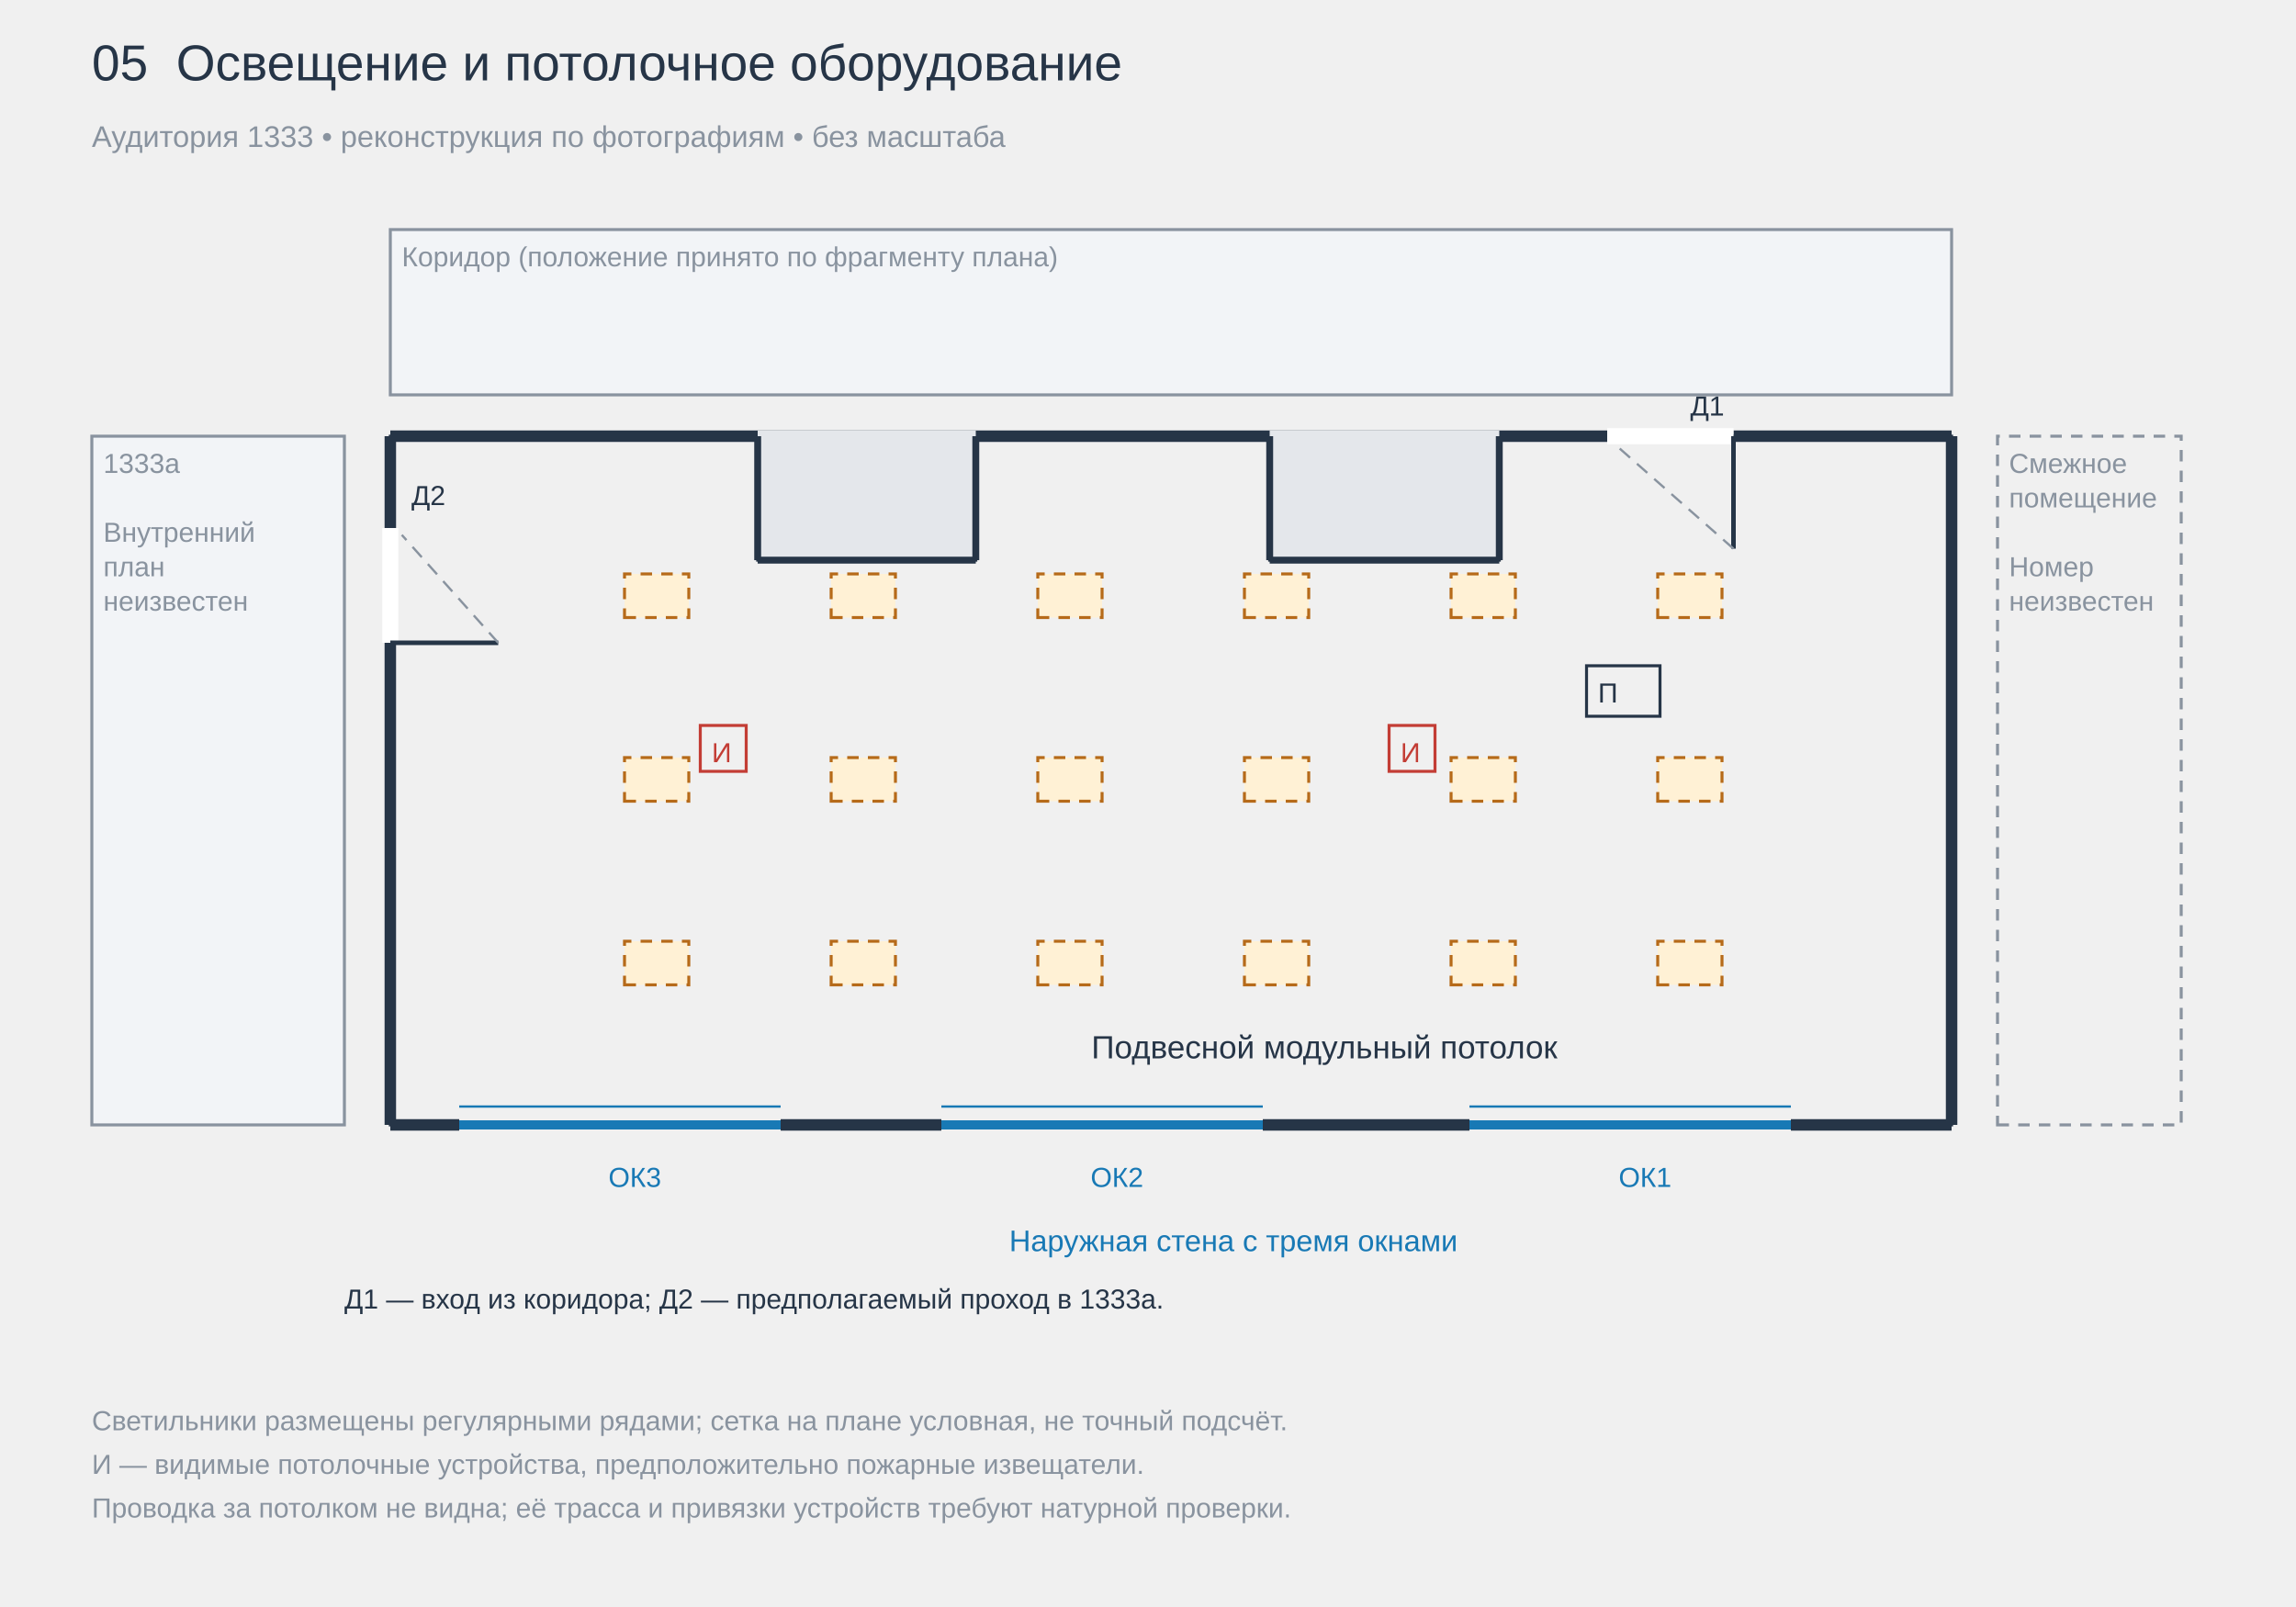
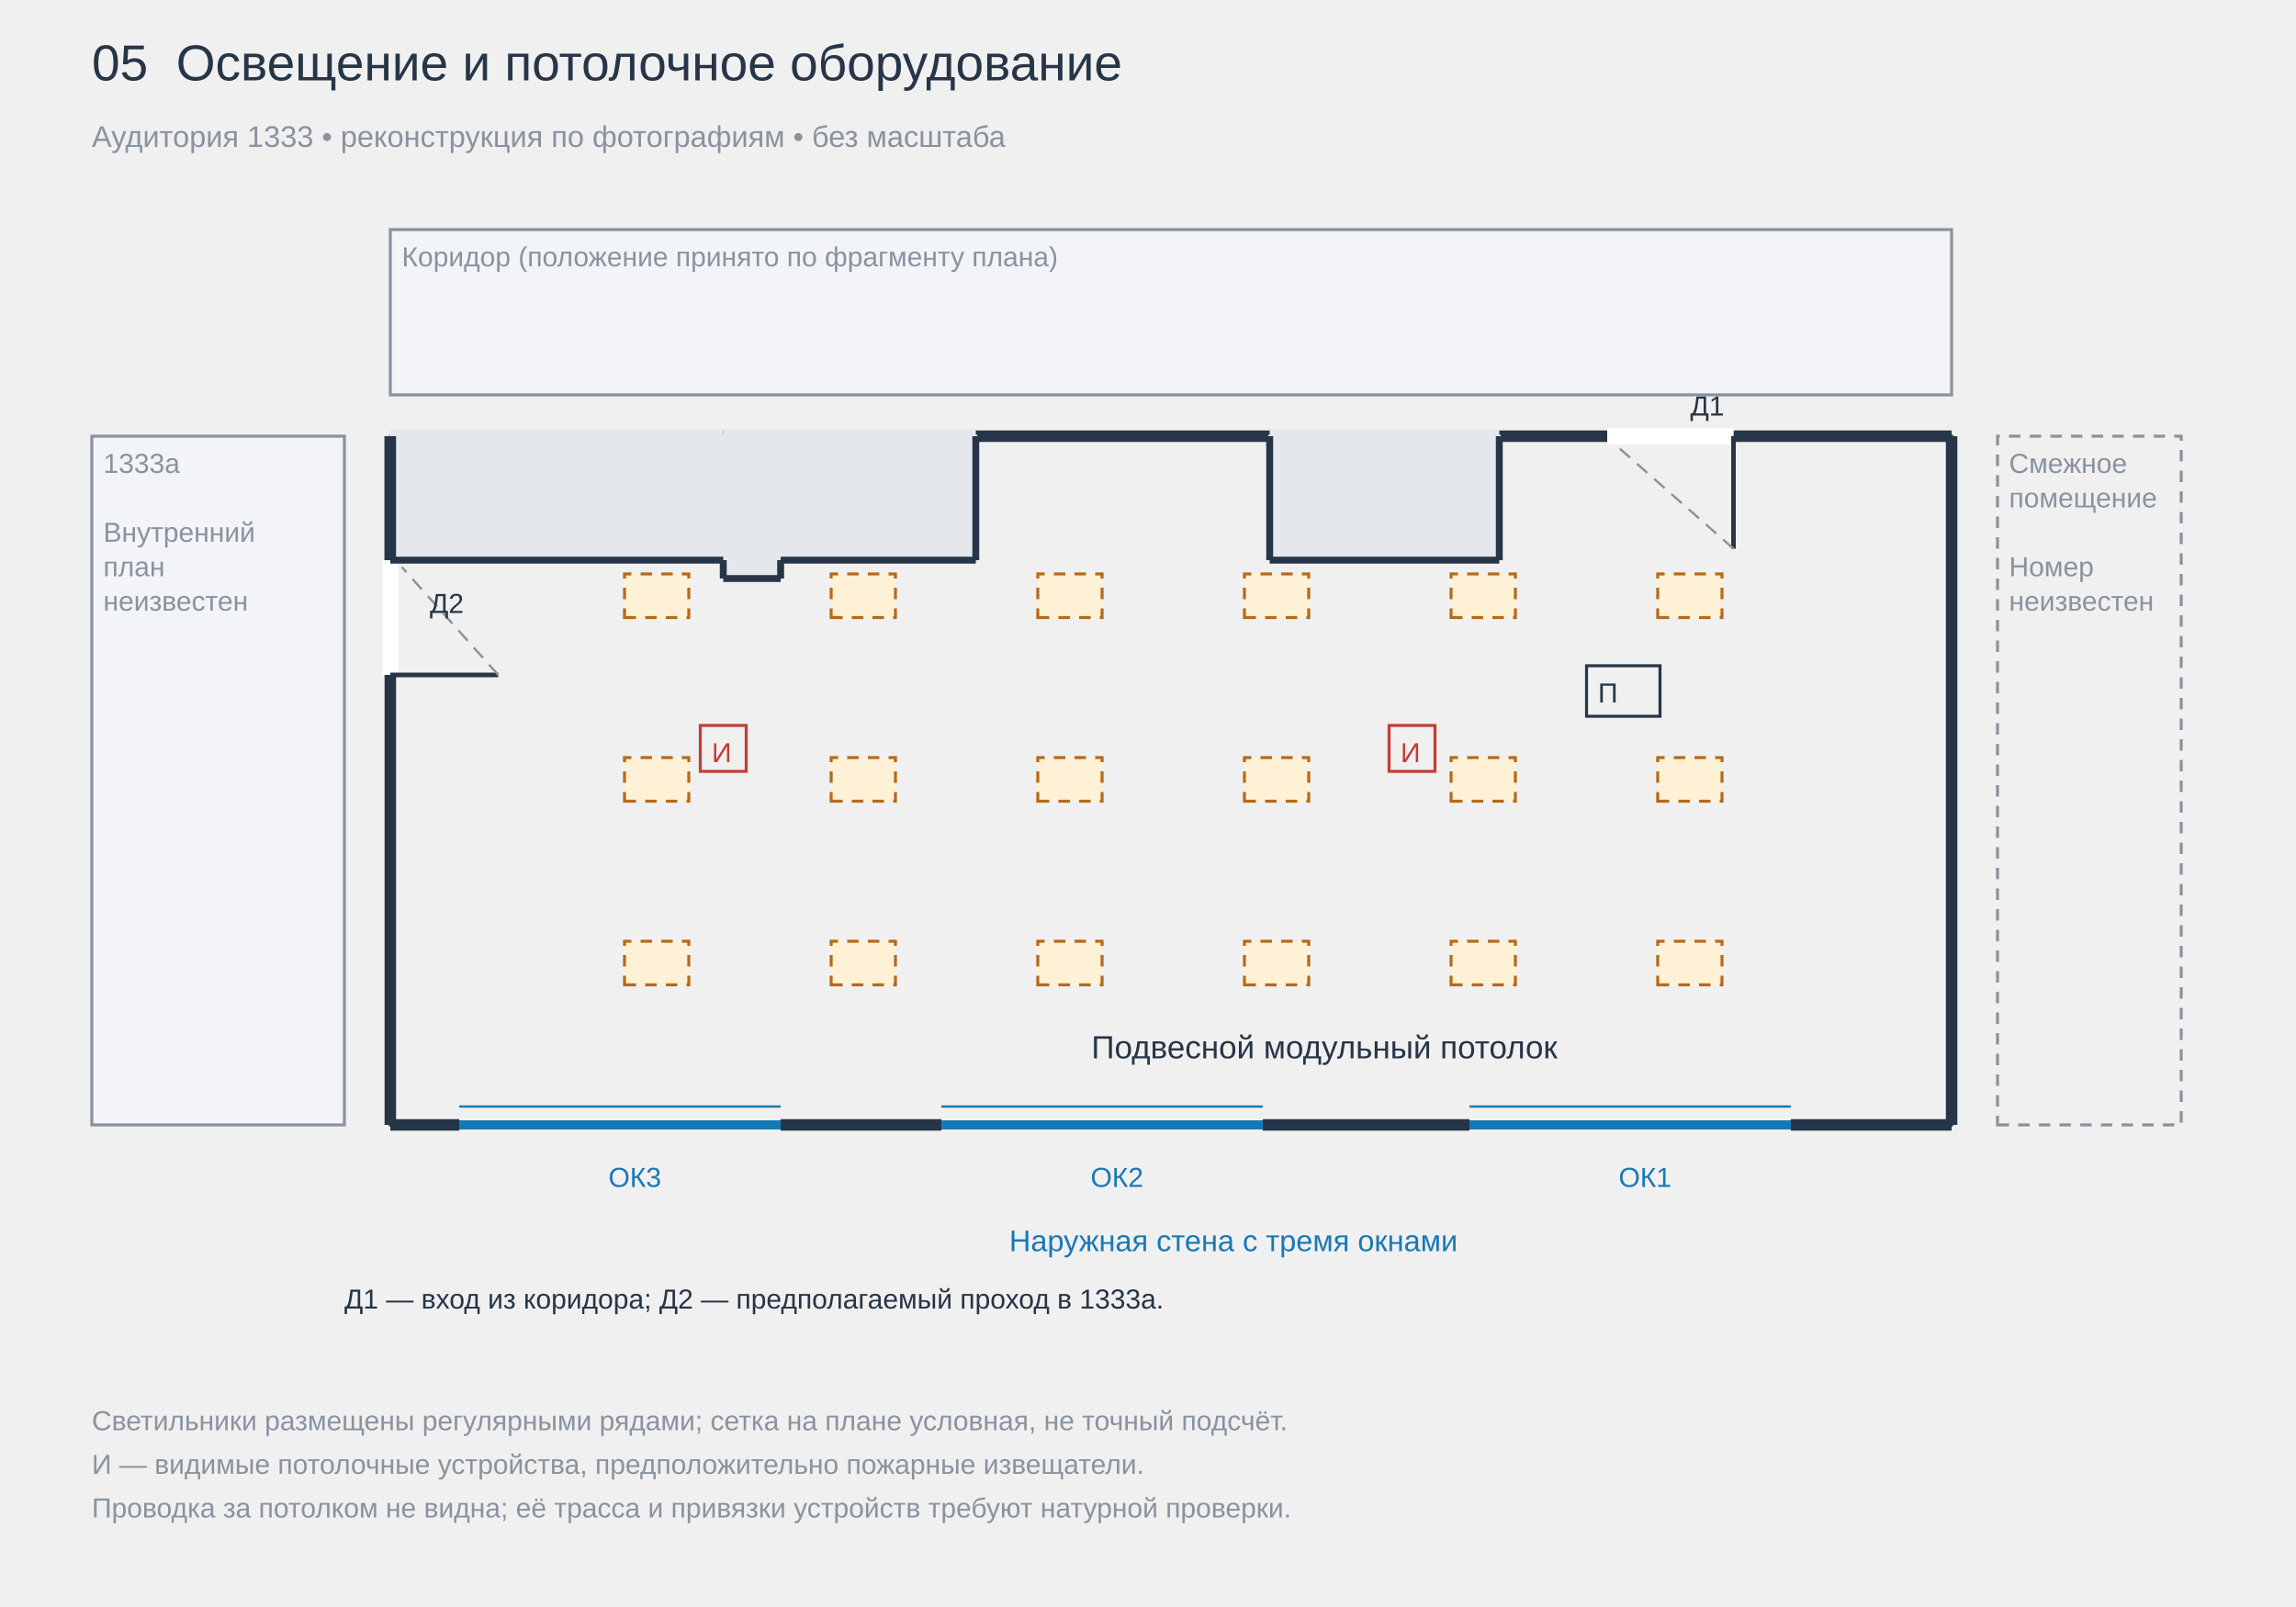
<svg xmlns="http://www.w3.org/2000/svg" version="1.1" width="1000" height="700" viewBox="0 0 1000 700">
  <text fill="#263547" xml:space="preserve" transform="matrix(1 0 -0 1 0 700)" font-size="22" font-family="Arial">
    <tspan y="-665" x="40 52.232 64.464 70.558 76.652 93.746 104.746 116.428 128.66 146.744 158.976 171.12 183.396 195.628 201.722 213.998 220.092 231.994 244.226 254.302 266.534 279.36 291.592 303.032 315.176 327.408 339.64 345.734 357.966 370.55 382.782 395.014 406.014 418.84 431.072 442.754 454.986 467.13 479.406">05  Освещение и потолочное оборудование</tspan>
  </text>
  <text fill="#89939f" xml:space="preserve" transform="matrix(1 0 -0 1 0 700)" font-size="13" font-family="Arial">
    <tspan y="-636" x="40 48.658 55.158 62.737 69.991 75.945 83.173 90.401 97.655 104.688 108.289 115.517 119.846 127.074 134.302 141.53 145.131 149.681 153.282 160.51 167.738 173.419 180.647 187.823 194.323 200.277 207.505 214.005 219.686 227.122 234.376 241.409 245.01 252.043 259.271 262.872 273.558 280.786 286.74 293.968 298.7 305.928 313.156 323.842 331.096 338.129 347.06 350.661 355.211 358.812 366.248 373.476 379.43 383.031 391.962 399.19 405.69 416.116 422.07 429.298 436.734">Аудитория 1­333 • реконструкция по фотографиям • без масштаба</tspan>
  </text>
  <path transform="matrix(1,0,0,-1,0,700)" d="M170 528H850V600H170Z" fill="#f2f4f7" />
  <path transform="matrix(1,0,0,-1,0,700)" stroke-width="1.3" stroke-linecap="butt" stroke-miterlimit="10" stroke-linejoin="miter" fill="none" stroke="#89939f" d="M170 528H850V600H170Z" />
  <text fill="#89939f" xml:space="preserve" transform="matrix(1 0 -0 1 0 700)" font-size="12" font-family="Arial">
    <tspan y="-584" x="175 181.984 188.656 195.328 202.024 209.02 215.692 222.364 225.688 229.684 236.176 242.848 249.844 256.516 264.532 271.204 277.828 284.524 291.196 294.52 301.012 307.684 314.38 321.004 327.496 332.992 339.664 342.988 349.48 356.152 359.476 369.34 376.012 382.684 387.052 395.296 401.968 408.592 414.088 420.088 423.412 429.904 436.9 443.572 450.196 456.868">Коридор (положение принято по фрагменту плана)</tspan>
  </text>
  <path transform="matrix(1,0,0,-1,0,700)" d="M40 210H150V510H40Z" fill="#f2f4f7" />
  <path transform="matrix(1,0,0,-1,0,700)" stroke-width="1.3" stroke-linecap="butt" stroke-miterlimit="10" stroke-linejoin="miter" fill="none" stroke="#89939f" d="M40 210H150V510H40Z" />
  <text fill="#89939f" xml:space="preserve" transform="matrix(1 0 -0 1 0 700)" font-size="12" font-family="Arial">
    <tspan y="-494" x="45 51.672 55.668 62.34 69.012 75.684">1­333а</tspan>
  </text>
  <text fill="#89939f" xml:space="preserve" transform="matrix(1 0 -0 1 0 700)" font-size="12" font-family="Arial">
    <tspan y="-464" x="45 52.992 59.616 65.616 71.112 77.784 84.456 91.08 97.704 104.4">Внутренний</tspan>
  </text>
  <text fill="#89939f" xml:space="preserve" transform="matrix(1 0 -0 1 0 700)" font-size="12" font-family="Arial">
    <tspan y="-449" x="45 51.492 58.488 65.16">план</tspan>
  </text>
  <text fill="#89939f" xml:space="preserve" transform="matrix(1 0 -0 1 0 700)" font-size="12" font-family="Arial">
    <tspan y="-434" x="45 51.624 58.296 64.992 70.488 76.86 83.532 89.532 95.028 101.7">неизвестен</tspan>
  </text>
  <path transform="matrix(1,0,0,-1,0,700)" stroke-width="1.3" stroke-linecap="butt" stroke-dasharray="5,4" stroke-miterlimit="10" stroke-linejoin="miter" fill="none" stroke="#89939f" d="M870 210H950V510H870Z" />
  <text fill="#89939f" xml:space="preserve" transform="matrix(1 0 -0 1 0 700)" font-size="12" font-family="Arial">
    <tspan y="-494" x="875 883.664 891.908 898.58 906.596 913.22 919.892">Смежное</tspan>
  </text>
  <text fill="#89939f" xml:space="preserve" transform="matrix(1 0 -0 1 0 700)" font-size="12" font-family="Arial">
    <tspan y="-479" x="875 881.492 888.164 896.408 903.08 912.944 919.616 926.24 932.936">помещение</tspan>
  </text>
  <text fill="#89939f" xml:space="preserve" transform="matrix(1 0 -0 1 0 700)" font-size="12" font-family="Arial">
    <tspan y="-449" x="875 883.664 890.336 898.58 905.252">Номер</tspan>
  </text>
  <text fill="#89939f" xml:space="preserve" transform="matrix(1 0 -0 1 0 700)" font-size="12" font-family="Arial">
    <tspan y="-434" x="875 881.624 888.296 894.992 900.488 906.86 913.532 919.532 925.028 931.7">неизвестен</tspan>
  </text>
  <path transform="matrix(1,0,0,-1,0,700)" stroke-width="1.3" stroke-linecap="butt" stroke-miterlimit="10" stroke-linejoin="miter" fill="none" stroke="#263547" d="M170 210H850V510H170Z" />
  <path transform="matrix(1,0,0,-1,0,700)" stroke-width="5" stroke-linecap="butt" stroke-miterlimit="10" stroke-linejoin="miter" fill="none" stroke="#263547" d="M850 510H755" />
  <path transform="matrix(1,0,0,-1,0,700)" stroke-width="5" stroke-linecap="butt" stroke-miterlimit="10" stroke-linejoin="miter" fill="none" stroke="#263547" d="M700 510H170" />
  <path transform="matrix(1,0,0,-1,0,700)" stroke-width="5" stroke-linecap="butt" stroke-miterlimit="10" stroke-linejoin="miter" fill="none" stroke="#263547" d="M850 510V210" />
-   <path transform="matrix(1,0,0,-1,0,700)" stroke-width="5" stroke-linecap="butt" stroke-miterlimit="10" stroke-linejoin="miter" fill="none" stroke="#263547" d="M170 510V470" />
-   <path transform="matrix(1,0,0,-1,0,700)" stroke-width="5" stroke-linecap="butt" stroke-miterlimit="10" stroke-linejoin="miter" fill="none" stroke="#263547" d="M170 420V210" />
+   <path transform="matrix(1,0,0,-1,0,700)" stroke-width="5" stroke-linecap="butt" stroke-miterlimit="10" stroke-linejoin="miter" fill="none" stroke="#263547" d="M170 510V456" />
+   <path transform="matrix(1,0,0,-1,0,700)" stroke-width="5" stroke-linecap="butt" stroke-miterlimit="10" stroke-linejoin="miter" fill="none" stroke="#263547" d="M170 406V210" />
  <path transform="matrix(1,0,0,-1,0,700)" stroke-width="5" stroke-linecap="butt" stroke-miterlimit="10" stroke-linejoin="miter" fill="none" stroke="#263547" d="M850 210H780" />
  <path transform="matrix(1,0,0,-1,0,700)" stroke-width="5" stroke-linecap="butt" stroke-miterlimit="10" stroke-linejoin="miter" fill="none" stroke="#263547" d="M640 210H550" />
  <path transform="matrix(1,0,0,-1,0,700)" stroke-width="5" stroke-linecap="butt" stroke-miterlimit="10" stroke-linejoin="miter" fill="none" stroke="#263547" d="M410 210H340" />
  <path transform="matrix(1,0,0,-1,0,700)" stroke-width="5" stroke-linecap="butt" stroke-miterlimit="10" stroke-linejoin="miter" fill="none" stroke="#263547" d="M200 210H170" />
  <path transform="matrix(1,0,0,-1,0,700)" stroke-width="7" stroke-linecap="butt" stroke-miterlimit="10" stroke-linejoin="miter" fill="none" stroke="#ffffff" d="M755 510H700" />
-   <path transform="matrix(1,0,0,-1,0,700)" stroke-width="7" stroke-linecap="butt" stroke-miterlimit="10" stroke-linejoin="miter" fill="none" stroke="#ffffff" d="M170 470V420" />
+   <path transform="matrix(1,0,0,-1,0,700)" stroke-width="7" stroke-linecap="butt" stroke-miterlimit="10" stroke-linejoin="miter" fill="none" stroke="#ffffff" d="M170 456V406" />
  <path transform="matrix(1,0,0,-1,0,700)" stroke-width="2" stroke-linecap="butt" stroke-miterlimit="10" stroke-linejoin="miter" fill="none" stroke="#263547" d="M755 510V461" />
  <path transform="matrix(1,0,0,-1,0,700)" stroke-width="1" stroke-linecap="butt" stroke-dasharray="6,4" stroke-miterlimit="10" stroke-linejoin="miter" fill="none" stroke="#89939f" d="M755 461 705 505" />
  <text fill="#263547" xml:space="preserve" transform="matrix(1 0 -0 1 0 700)" font-size="12" font-family="Arial">
    <tspan y="-519" x="736.199 744.323">Д1</tspan>
  </text>
-   <path transform="matrix(1,0,0,-1,0,700)" stroke-width="2" stroke-linecap="butt" stroke-miterlimit="10" stroke-linejoin="miter" fill="none" stroke="#263547" d="M170 420H217" />
-   <path transform="matrix(1,0,0,-1,0,700)" stroke-width="1" stroke-linecap="butt" stroke-dasharray="6,4" stroke-miterlimit="10" stroke-linejoin="miter" fill="none" stroke="#89939f" d="M217 420 175 467" />
-   <text fill="#263547" xml:space="preserve" transform="matrix(1 0 -0 1 0 700)" font-size="12" font-family="Arial">
-     <tspan y="-480" x="179.199 187.323">Д2</tspan>
-   </text>
+   <path transform="matrix(1,0,0,-1,0,700)" stroke-width="2" stroke-linecap="butt" stroke-miterlimit="10" stroke-linejoin="miter" fill="none" stroke="#263547" d="M170 406H217" />
+   <path transform="matrix(1,0,0,-1,0,700)" stroke-width="1" stroke-linecap="butt" stroke-dasharray="6,4" stroke-miterlimit="10" stroke-linejoin="miter" fill="none" stroke="#89939f" d="M217 406 175 453" />
  <path transform="matrix(1,0,0,-1,0,700)" stroke-width="4" stroke-linecap="butt" stroke-miterlimit="10" stroke-linejoin="miter" fill="none" stroke="#1879b5" d="M780 210H640" />
  <path transform="matrix(1,0,0,-1,0,700)" stroke-width="1" stroke-linecap="butt" stroke-miterlimit="10" stroke-linejoin="miter" fill="none" stroke="#1879b5" d="M780 218H640" />
  <text fill="#1879b5" xml:space="preserve" transform="matrix(1 0 -0 1 0 700)" font-size="12" font-family="Arial">
    <tspan y="-183" x="705.002 714.326 721.31">ОК1</tspan>
  </text>
  <path transform="matrix(1,0,0,-1,0,700)" stroke-width="4" stroke-linecap="butt" stroke-miterlimit="10" stroke-linejoin="miter" fill="none" stroke="#1879b5" d="M550 210H410" />
  <path transform="matrix(1,0,0,-1,0,700)" stroke-width="1" stroke-linecap="butt" stroke-miterlimit="10" stroke-linejoin="miter" fill="none" stroke="#1879b5" d="M550 218H410" />
  <text fill="#1879b5" xml:space="preserve" transform="matrix(1 0 -0 1 0 700)" font-size="12" font-family="Arial">
    <tspan y="-183" x="475.002 484.326 491.31">ОК2</tspan>
  </text>
  <path transform="matrix(1,0,0,-1,0,700)" stroke-width="4" stroke-linecap="butt" stroke-miterlimit="10" stroke-linejoin="miter" fill="none" stroke="#1879b5" d="M340 210H200" />
  <path transform="matrix(1,0,0,-1,0,700)" stroke-width="1" stroke-linecap="butt" stroke-miterlimit="10" stroke-linejoin="miter" fill="none" stroke="#1879b5" d="M340 218H200" />
  <text fill="#1879b5" xml:space="preserve" transform="matrix(1 0 -0 1 0 700)" font-size="12" font-family="Arial">
    <tspan y="-183" x="265.002 274.326 281.31">ОК3</tspan>
  </text>
  <text fill="#1879b5" xml:space="preserve" transform="matrix(1 0 -0 1 0 700)" font-size="13" font-family="Arial">
    <tspan y="-155" x="439.549 448.935 456.163 463.391 469.891 478.575 485.751 492.979 500.012 503.613 510.113 516.067 523.295 530.471 537.699 541.3 547.8 551.401 557.355 564.583 571.811 580.742 587.775 591.376 598.605 604.285 611.462 618.69 627.621">Наружная стена с тремя окнами</tspan>
  </text>
  <path transform="matrix(1,0,0,-1,0,700)" d="M553 456H653V510H553Z" fill="#e4e7eb" />
-   <path transform="matrix(1,0,0,-1,0,700)" stroke-width="1.3" stroke-linecap="butt" stroke-miterlimit="10" stroke-linejoin="miter" fill="none" stroke="#263547" d="M553 456H653V510H553Z" />
-   <path transform="matrix(1,0,0,-1,0,700)" stroke-width="5" stroke-linecap="butt" stroke-miterlimit="10" stroke-linejoin="miter" fill="none" stroke="#e4e7eb" d="M653 510H553" />
+   <path transform="matrix(1,0,0,-1,0,700)" stroke-width="1.3" stroke-linecap="butt" stroke-miterlimit="10" stroke-linejoin="miter" fill="none" stroke="#e4e7eb" d="M553 456H653V510H553Z" />
+   <path transform="matrix(1,0,0,-1,0,700)" stroke-width="6" stroke-linecap="butt" stroke-miterlimit="10" stroke-linejoin="miter" fill="none" stroke="#e4e7eb" d="M653 510H553" />
+   <path transform="matrix(1,0,0,-1,0,700)" d="M340 456H425V510H340Z" fill="#e4e7eb" />
+   <path transform="matrix(1,0,0,-1,0,700)" stroke-width="1.3" stroke-linecap="butt" stroke-miterlimit="10" stroke-linejoin="miter" fill="none" stroke="#e4e7eb" d="M340 456H425V510H340Z" />
+   <path transform="matrix(1,0,0,-1,0,700)" stroke-width="6" stroke-linecap="butt" stroke-miterlimit="10" stroke-linejoin="miter" fill="none" stroke="#e4e7eb" d="M425 510H340" />
+   <path transform="matrix(1,0,0,-1,0,700)" d="M315 448H340V510H315Z" fill="#e4e7eb" />
+   <path transform="matrix(1,0,0,-1,0,700)" stroke-width="1.3" stroke-linecap="butt" stroke-miterlimit="10" stroke-linejoin="miter" fill="none" stroke="#e4e7eb" d="M315 448H340V510H315Z" />
+   <path transform="matrix(1,0,0,-1,0,700)" stroke-width="6" stroke-linecap="butt" stroke-miterlimit="10" stroke-linejoin="miter" fill="none" stroke="#e4e7eb" d="M340 510H315" />
+   <path transform="matrix(1,0,0,-1,0,700)" d="M170 456H315V510H170Z" fill="#e4e7eb" />
+   <path transform="matrix(1,0,0,-1,0,700)" stroke-width="1.3" stroke-linecap="butt" stroke-miterlimit="10" stroke-linejoin="miter" fill="none" stroke="#e4e7eb" d="M170 456H315V510H170Z" />
+   <path transform="matrix(1,0,0,-1,0,700)" stroke-width="6" stroke-linecap="butt" stroke-miterlimit="10" stroke-linejoin="miter" fill="none" stroke="#e4e7eb" d="M315 510H170" />
  <path transform="matrix(1,0,0,-1,0,700)" stroke-width="3" stroke-linecap="butt" stroke-miterlimit="10" stroke-linejoin="miter" fill="none" stroke="#263547" d="M653 510V456" />
  <path transform="matrix(1,0,0,-1,0,700)" stroke-width="3" stroke-linecap="butt" stroke-miterlimit="10" stroke-linejoin="miter" fill="none" stroke="#263547" d="M653 456H553" />
  <path transform="matrix(1,0,0,-1,0,700)" stroke-width="3" stroke-linecap="butt" stroke-miterlimit="10" stroke-linejoin="miter" fill="none" stroke="#263547" d="M553 456V510" />
-   <path transform="matrix(1,0,0,-1,0,700)" d="M330 456H425V510H330Z" fill="#e4e7eb" />
-   <path transform="matrix(1,0,0,-1,0,700)" stroke-width="1.3" stroke-linecap="butt" stroke-miterlimit="10" stroke-linejoin="miter" fill="none" stroke="#263547" d="M330 456H425V510H330Z" />
-   <path transform="matrix(1,0,0,-1,0,700)" stroke-width="5" stroke-linecap="butt" stroke-miterlimit="10" stroke-linejoin="miter" fill="none" stroke="#e4e7eb" d="M425 510H330" />
  <path transform="matrix(1,0,0,-1,0,700)" stroke-width="3" stroke-linecap="butt" stroke-miterlimit="10" stroke-linejoin="miter" fill="none" stroke="#263547" d="M425 510V456" />
-   <path transform="matrix(1,0,0,-1,0,700)" stroke-width="3" stroke-linecap="butt" stroke-miterlimit="10" stroke-linejoin="miter" fill="none" stroke="#263547" d="M425 456H330" />
-   <path transform="matrix(1,0,0,-1,0,700)" stroke-width="3" stroke-linecap="butt" stroke-miterlimit="10" stroke-linejoin="miter" fill="none" stroke="#263547" d="M330 456V510" />
+   <path transform="matrix(1,0,0,-1,0,700)" stroke-width="3" stroke-linecap="butt" stroke-miterlimit="10" stroke-linejoin="miter" fill="none" stroke="#263547" d="M425 456H340" />
+   <path transform="matrix(1,0,0,-1,0,700)" stroke-width="3" stroke-linecap="butt" stroke-miterlimit="10" stroke-linejoin="miter" fill="none" stroke="#263547" d="M340 456V448" />
+   <path transform="matrix(1,0,0,-1,0,700)" stroke-width="3" stroke-linecap="butt" stroke-miterlimit="10" stroke-linejoin="miter" fill="none" stroke="#263547" d="M340 448H315" />
+   <path transform="matrix(1,0,0,-1,0,700)" stroke-width="3" stroke-linecap="butt" stroke-miterlimit="10" stroke-linejoin="miter" fill="none" stroke="#263547" d="M315 448V456" />
+   <path transform="matrix(1,0,0,-1,0,700)" stroke-width="3" stroke-linecap="butt" stroke-miterlimit="10" stroke-linejoin="miter" fill="none" stroke="#263547" d="M315 456H170" />
+   <path transform="matrix(1,0,0,-1,0,700)" stroke-width="5" stroke-linecap="butt" stroke-miterlimit="10" stroke-linejoin="miter" fill="none" stroke="#263547" d="M170 510V456" />
+   <text fill="#263547" xml:space="preserve" transform="matrix(1 0 -0 1 0 700)" font-size="12" font-family="Arial">
+     <tspan y="-433" x="187.199 195.323">Д2</tspan>
+   </text>
  <text fill="#263547" xml:space="preserve" transform="matrix(1 0 -0 1 0 700)" font-size="12" font-family="Arial">
    <tspan y="-130" x="150 158.124 164.796 168.12 180.12 183.444 189.816 195.816 202.488 209.484 212.808 219.504 225 228.324 233.568 240.24 246.912 253.608 260.604 267.276 273.948 280.62 283.944 287.268 295.392 302.064 305.388 317.388 320.712 327.204 333.876 340.548 347.544 354.036 360.708 367.704 374.376 378.744 385.416 392.088 400.332 408.948 415.644 418.968 425.46 432.132 438.804 444.804 451.476 458.472 461.796 468.168 471.492 478.164 482.16 488.832 495.504 502.176 508.848">Д1 — вход из коридора; Д2 — предполагаемый проход в 1­333а.</tspan>
  </text>
  <path transform="matrix(1,0,0,-1,0,700)" d="M722 431H750V450H722Z" fill="#fff1d5" />
  <path transform="matrix(1,0,0,-1,0,700)" stroke-width="1.3" stroke-linecap="butt" stroke-dasharray="5,4" stroke-miterlimit="10" stroke-linejoin="miter" fill="none" stroke="#b66a19" d="M722 431H750V450H722Z" />
  <path transform="matrix(1,0,0,-1,0,700)" d="M722 351H750V370H722Z" fill="#fff1d5" />
  <path transform="matrix(1,0,0,-1,0,700)" stroke-width="1.3" stroke-linecap="butt" stroke-dasharray="5,4" stroke-miterlimit="10" stroke-linejoin="miter" fill="none" stroke="#b66a19" d="M722 351H750V370H722Z" />
  <path transform="matrix(1,0,0,-1,0,700)" d="M722 271H750V290H722Z" fill="#fff1d5" />
  <path transform="matrix(1,0,0,-1,0,700)" stroke-width="1.3" stroke-linecap="butt" stroke-dasharray="5,4" stroke-miterlimit="10" stroke-linejoin="miter" fill="none" stroke="#b66a19" d="M722 271H750V290H722Z" />
  <path transform="matrix(1,0,0,-1,0,700)" d="M632 431H660V450H632Z" fill="#fff1d5" />
  <path transform="matrix(1,0,0,-1,0,700)" stroke-width="1.3" stroke-linecap="butt" stroke-dasharray="5,4" stroke-miterlimit="10" stroke-linejoin="miter" fill="none" stroke="#b66a19" d="M632 431H660V450H632Z" />
  <path transform="matrix(1,0,0,-1,0,700)" d="M632 351H660V370H632Z" fill="#fff1d5" />
  <path transform="matrix(1,0,0,-1,0,700)" stroke-width="1.3" stroke-linecap="butt" stroke-dasharray="5,4" stroke-miterlimit="10" stroke-linejoin="miter" fill="none" stroke="#b66a19" d="M632 351H660V370H632Z" />
  <path transform="matrix(1,0,0,-1,0,700)" d="M632 271H660V290H632Z" fill="#fff1d5" />
  <path transform="matrix(1,0,0,-1,0,700)" stroke-width="1.3" stroke-linecap="butt" stroke-dasharray="5,4" stroke-miterlimit="10" stroke-linejoin="miter" fill="none" stroke="#b66a19" d="M632 271H660V290H632Z" />
  <path transform="matrix(1,0,0,-1,0,700)" d="M542 431H570V450H542Z" fill="#fff1d5" />
  <path transform="matrix(1,0,0,-1,0,700)" stroke-width="1.3" stroke-linecap="butt" stroke-dasharray="5,4" stroke-miterlimit="10" stroke-linejoin="miter" fill="none" stroke="#b66a19" d="M542 431H570V450H542Z" />
  <path transform="matrix(1,0,0,-1,0,700)" d="M542 351H570V370H542Z" fill="#fff1d5" />
  <path transform="matrix(1,0,0,-1,0,700)" stroke-width="1.3" stroke-linecap="butt" stroke-dasharray="5,4" stroke-miterlimit="10" stroke-linejoin="miter" fill="none" stroke="#b66a19" d="M542 351H570V370H542Z" />
  <path transform="matrix(1,0,0,-1,0,700)" d="M542 271H570V290H542Z" fill="#fff1d5" />
  <path transform="matrix(1,0,0,-1,0,700)" stroke-width="1.3" stroke-linecap="butt" stroke-dasharray="5,4" stroke-miterlimit="10" stroke-linejoin="miter" fill="none" stroke="#b66a19" d="M542 271H570V290H542Z" />
  <path transform="matrix(1,0,0,-1,0,700)" d="M452 431H480V450H452Z" fill="#fff1d5" />
  <path transform="matrix(1,0,0,-1,0,700)" stroke-width="1.3" stroke-linecap="butt" stroke-dasharray="5,4" stroke-miterlimit="10" stroke-linejoin="miter" fill="none" stroke="#b66a19" d="M452 431H480V450H452Z" />
  <path transform="matrix(1,0,0,-1,0,700)" d="M452 351H480V370H452Z" fill="#fff1d5" />
  <path transform="matrix(1,0,0,-1,0,700)" stroke-width="1.3" stroke-linecap="butt" stroke-dasharray="5,4" stroke-miterlimit="10" stroke-linejoin="miter" fill="none" stroke="#b66a19" d="M452 351H480V370H452Z" />
  <path transform="matrix(1,0,0,-1,0,700)" d="M452 271H480V290H452Z" fill="#fff1d5" />
  <path transform="matrix(1,0,0,-1,0,700)" stroke-width="1.3" stroke-linecap="butt" stroke-dasharray="5,4" stroke-miterlimit="10" stroke-linejoin="miter" fill="none" stroke="#b66a19" d="M452 271H480V290H452Z" />
  <path transform="matrix(1,0,0,-1,0,700)" d="M362 431H390V450H362Z" fill="#fff1d5" />
  <path transform="matrix(1,0,0,-1,0,700)" stroke-width="1.3" stroke-linecap="butt" stroke-dasharray="5,4" stroke-miterlimit="10" stroke-linejoin="miter" fill="none" stroke="#b66a19" d="M362 431H390V450H362Z" />
  <path transform="matrix(1,0,0,-1,0,700)" d="M362 351H390V370H362Z" fill="#fff1d5" />
  <path transform="matrix(1,0,0,-1,0,700)" stroke-width="1.3" stroke-linecap="butt" stroke-dasharray="5,4" stroke-miterlimit="10" stroke-linejoin="miter" fill="none" stroke="#b66a19" d="M362 351H390V370H362Z" />
  <path transform="matrix(1,0,0,-1,0,700)" d="M362 271H390V290H362Z" fill="#fff1d5" />
  <path transform="matrix(1,0,0,-1,0,700)" stroke-width="1.3" stroke-linecap="butt" stroke-dasharray="5,4" stroke-miterlimit="10" stroke-linejoin="miter" fill="none" stroke="#b66a19" d="M362 271H390V290H362Z" />
  <path transform="matrix(1,0,0,-1,0,700)" d="M272 431H300V450H272Z" fill="#fff1d5" />
  <path transform="matrix(1,0,0,-1,0,700)" stroke-width="1.3" stroke-linecap="butt" stroke-dasharray="5,4" stroke-miterlimit="10" stroke-linejoin="miter" fill="none" stroke="#b66a19" d="M272 431H300V450H272Z" />
  <path transform="matrix(1,0,0,-1,0,700)" d="M272 351H300V370H272Z" fill="#fff1d5" />
  <path transform="matrix(1,0,0,-1,0,700)" stroke-width="1.3" stroke-linecap="butt" stroke-dasharray="5,4" stroke-miterlimit="10" stroke-linejoin="miter" fill="none" stroke="#b66a19" d="M272 351H300V370H272Z" />
  <path transform="matrix(1,0,0,-1,0,700)" d="M272 271H300V290H272Z" fill="#fff1d5" />
  <path transform="matrix(1,0,0,-1,0,700)" stroke-width="1.3" stroke-linecap="butt" stroke-dasharray="5,4" stroke-miterlimit="10" stroke-linejoin="miter" fill="none" stroke="#b66a19" d="M272 271H300V290H272Z" />
  <path transform="matrix(1,0,0,-1,0,700)" stroke-width="1.3" stroke-linecap="butt" stroke-miterlimit="10" stroke-linejoin="miter" fill="none" stroke="#263547" d="M691 388H723V410H691Z" />
  <text fill="#263547" xml:space="preserve" transform="matrix(1 0 -0 1 0 700)" font-size="12" font-family="Arial">
    <tspan y="-394" x="696">П</tspan>
  </text>
  <path transform="matrix(1,0,0,-1,0,700)" stroke-width="1.3" stroke-linecap="butt" stroke-miterlimit="10" stroke-linejoin="miter" fill="none" stroke="#c33d35" d="M605 364H625V384H605Z" />
  <text fill="#c33d35" xml:space="preserve" transform="matrix(1 0 -0 1 0 700)" font-size="12" font-family="Arial">
    <tspan y="-368" x="610">И</tspan>
  </text>
  <path transform="matrix(1,0,0,-1,0,700)" stroke-width="1.3" stroke-linecap="butt" stroke-miterlimit="10" stroke-linejoin="miter" fill="none" stroke="#c33d35" d="M305 364H325V384H305Z" />
  <text fill="#c33d35" xml:space="preserve" transform="matrix(1 0 -0 1 0 700)" font-size="12" font-family="Arial">
    <tspan y="-368" x="310">И</tspan>
  </text>
  <text fill="#263547" xml:space="preserve" transform="matrix(1 0 -0 1 0 700)" font-size="14" font-family="Arial">
    <tspan y="-239" x="475.339 485.391 493.175 501.337 508.771 516.555 523.555 531.283 539.067 546.879 550.757 560.375 568.159 576.321 583.321 591.483 598.763 606.491 616.543 624.355 628.233 635.807 643.591 650.003 657.787 665.949 673.733">Подвесной модульный потолок</tspan>
  </text>
  <text fill="#89939f" xml:space="preserve" transform="matrix(1 0 -0 1 0 700)" font-size="12" font-family="Arial">
    <tspan y="-77" x="40 48.664 55.036 61.708 67.204 73.9 80.896 87.136 93.76 100.456 105.7 112.396 115.72 122.392 129.064 134.56 142.804 149.476 159.34 166.012 172.636 181.252 184.576 191.248 197.92 202.288 208.288 215.284 221.776 228.448 235.072 243.688 251.932 258.628 261.952 268.624 275.116 282.112 288.784 297.028 303.724 307.048 310.372 316.372 323.044 328.54 333.784 340.456 343.78 350.404 357.076 360.4 366.892 373.888 380.56 387.184 393.856 397.18 403.18 409.18 416.176 422.848 429.22 435.844 442.516 449.008 452.332 455.656 462.28 468.952 472.276 477.772 484.444 490.684 497.308 505.924 512.62 515.944 522.436 529.108 536.104 542.104 548.344 555.016 560.512">Светильники размещены регулярными рядами; сетка на плане условная, не точный подсчёт.</tspan>
  </text>
  <text fill="#89939f" xml:space="preserve" transform="matrix(1 0 -0 1 0 700)" font-size="12" font-family="Arial">
    <tspan y="-58" x="40 48.616 51.94 63.94 67.264 73.636 80.332 87.328 94.024 102.268 110.884 117.556 120.88 127.372 134.044 139.54 146.212 153.208 159.88 166.12 172.744 181.36 188.032 191.356 197.356 203.356 208.852 215.524 222.196 228.892 234.892 240.388 246.76 253.432 256.756 260.08 266.572 273.244 279.916 286.912 293.404 300.076 307.072 313.744 321.76 328.456 333.952 340.624 347.62 353.86 360.484 367.156 370.48 376.972 383.644 391.66 398.332 405.004 411.628 420.244 426.916 430.24 436.936 442.432 448.804 455.476 465.34 472.012 477.508 484.18 491.176 497.872">И — видимые потолочные устройства, предположительно пожарные извещатели.</tspan>
  </text>
  <text fill="#89939f" xml:space="preserve" transform="matrix(1 0 -0 1 0 700)" font-size="12" font-family="Arial">
    <tspan y="-39" x="40 48.616 55.288 61.96 68.332 75.004 82 87.244 93.916 97.24 102.736 109.408 112.732 119.224 125.896 131.392 138.064 145.06 150.304 156.976 165.22 168.544 175.168 181.84 185.164 191.536 198.232 205.228 211.852 218.524 221.848 225.172 231.844 238.516 241.84 247.336 254.008 260.68 266.68 272.68 279.352 282.676 289.372 292.696 299.188 305.86 312.556 318.928 325.42 330.916 336.16 342.856 346.18 352.18 358.18 363.676 370.348 377.02 383.716 389.716 395.212 401.584 404.908 410.404 417.076 423.748 430.612 436.612 445.612 451.108 454.432 461.056 467.728 473.224 479.224 485.896 492.52 499.192 505.888 509.212 515.704 522.376 529.048 535.42 542.092 548.764 554.008 560.704">Проводка за потолком не видна; её трасса и привязки устройств требуют натурной проверки.</tspan>
  </text>
</svg>
